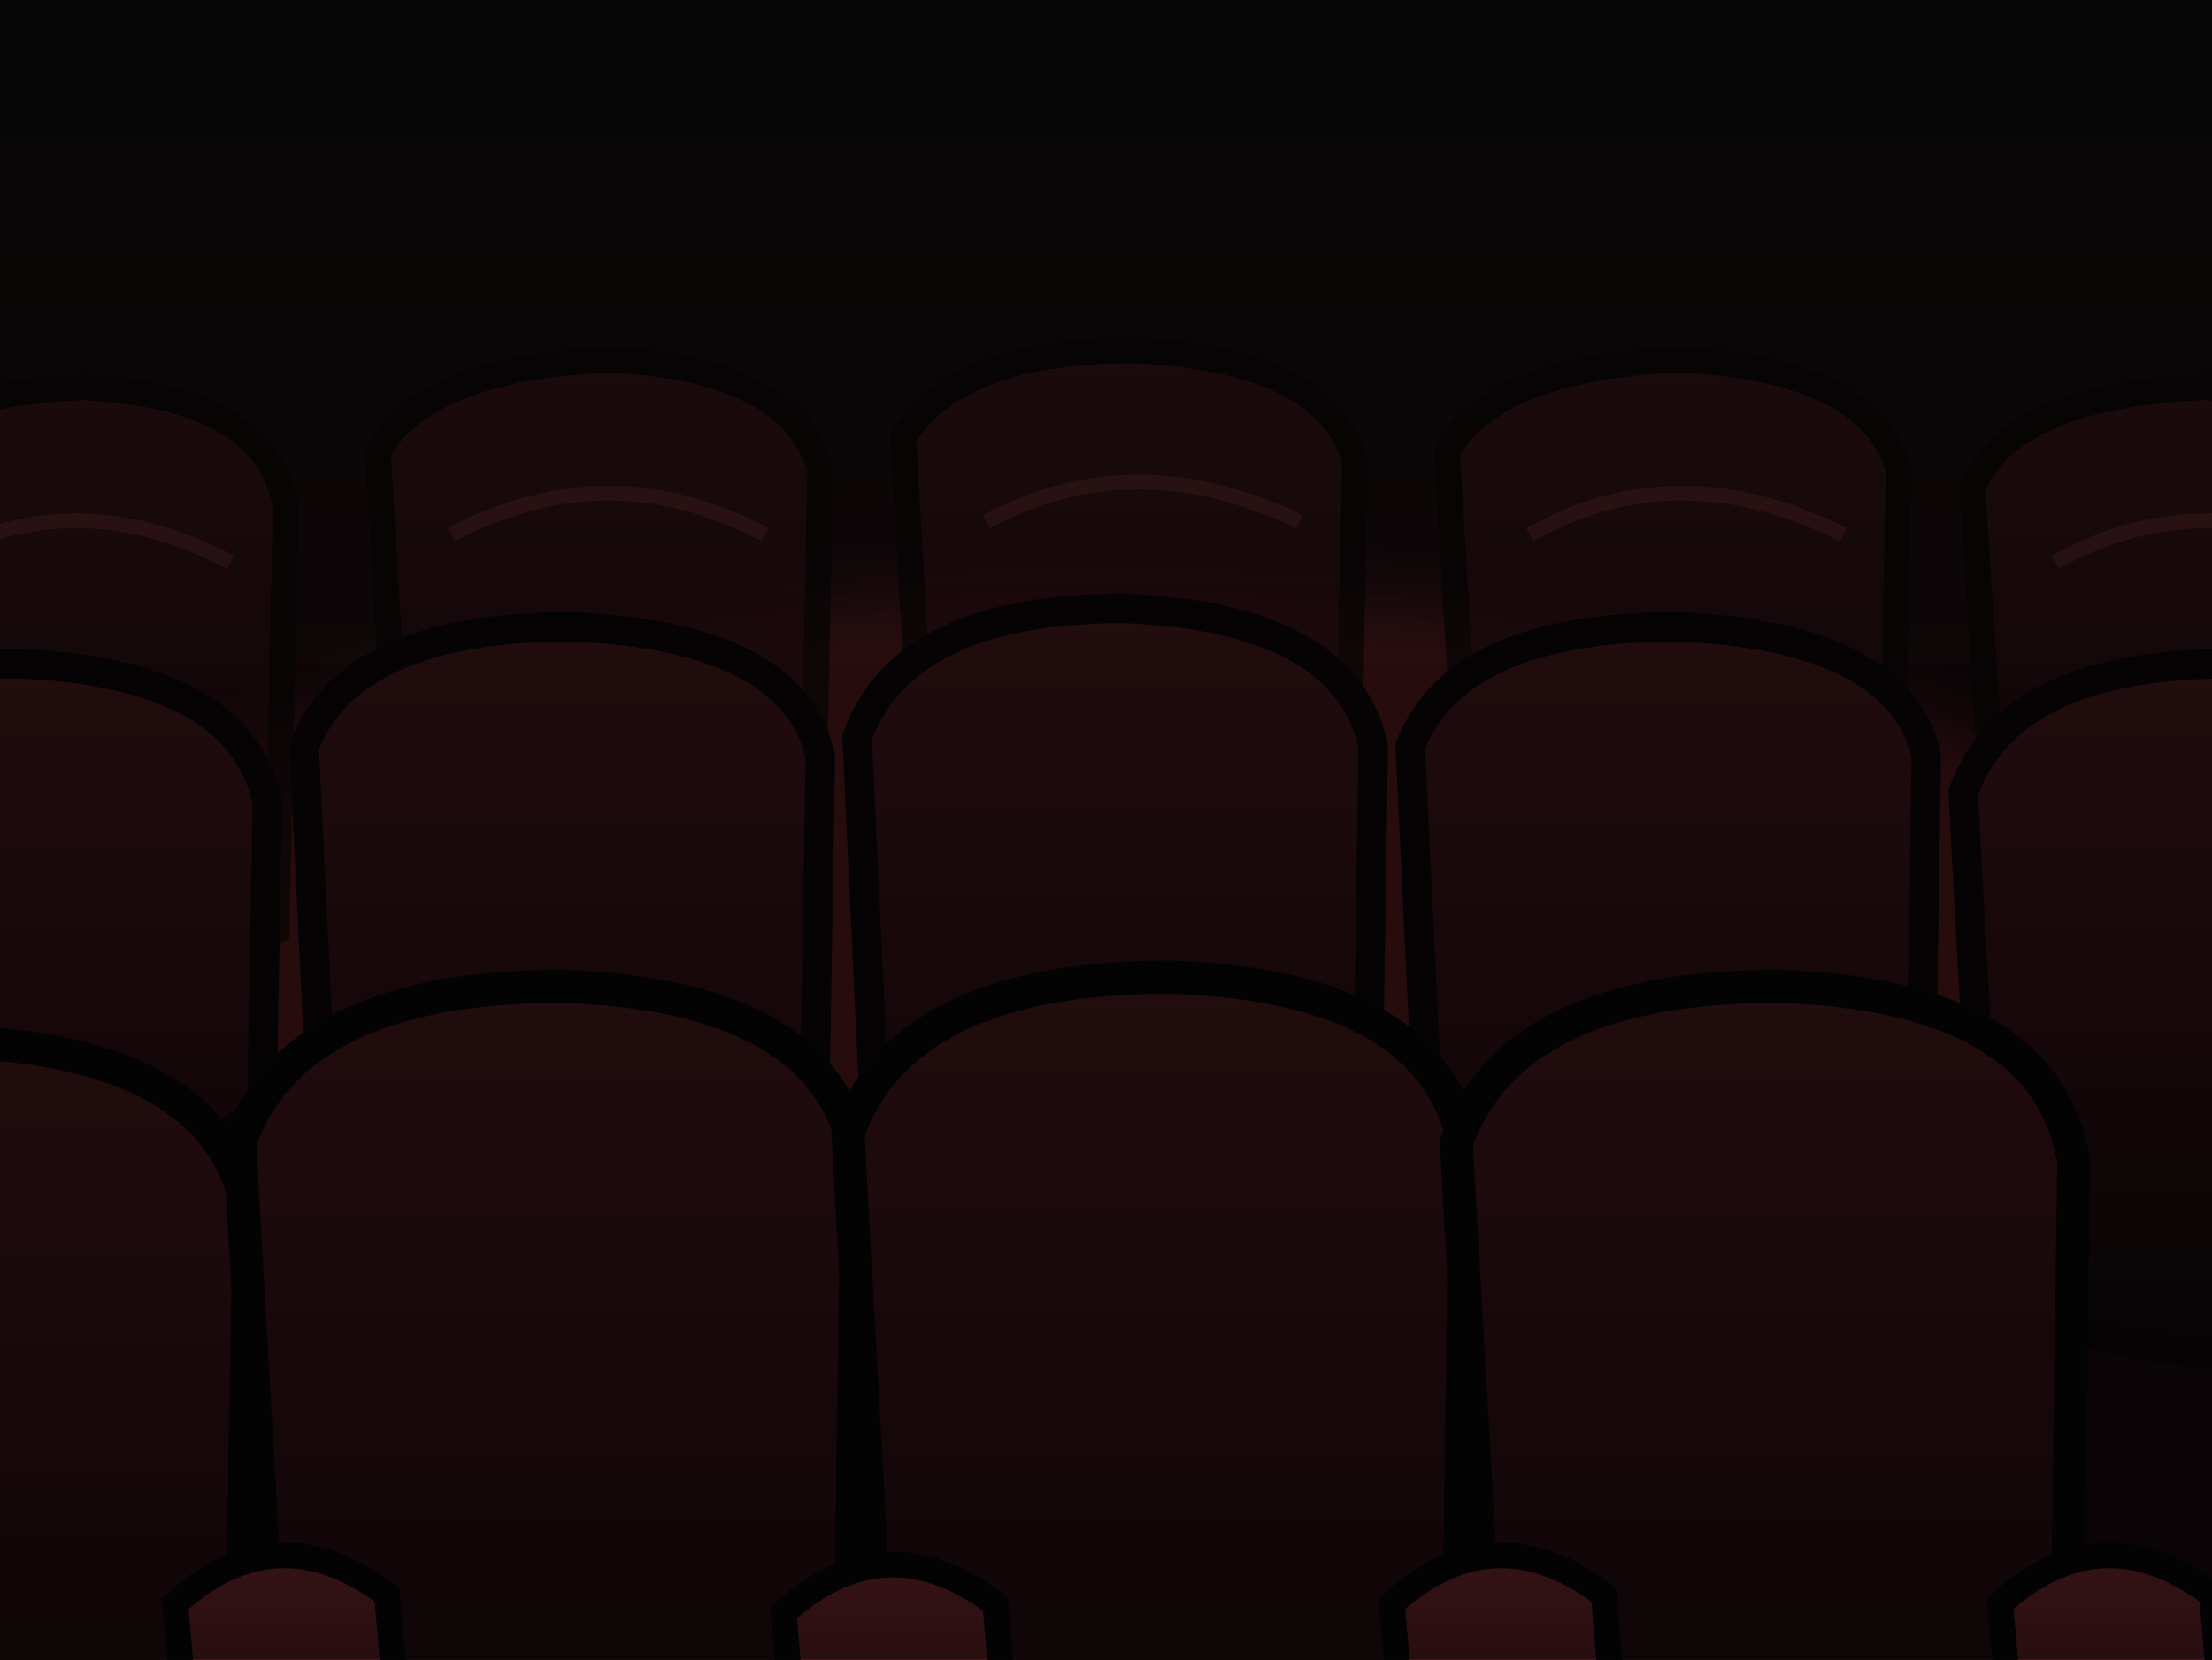
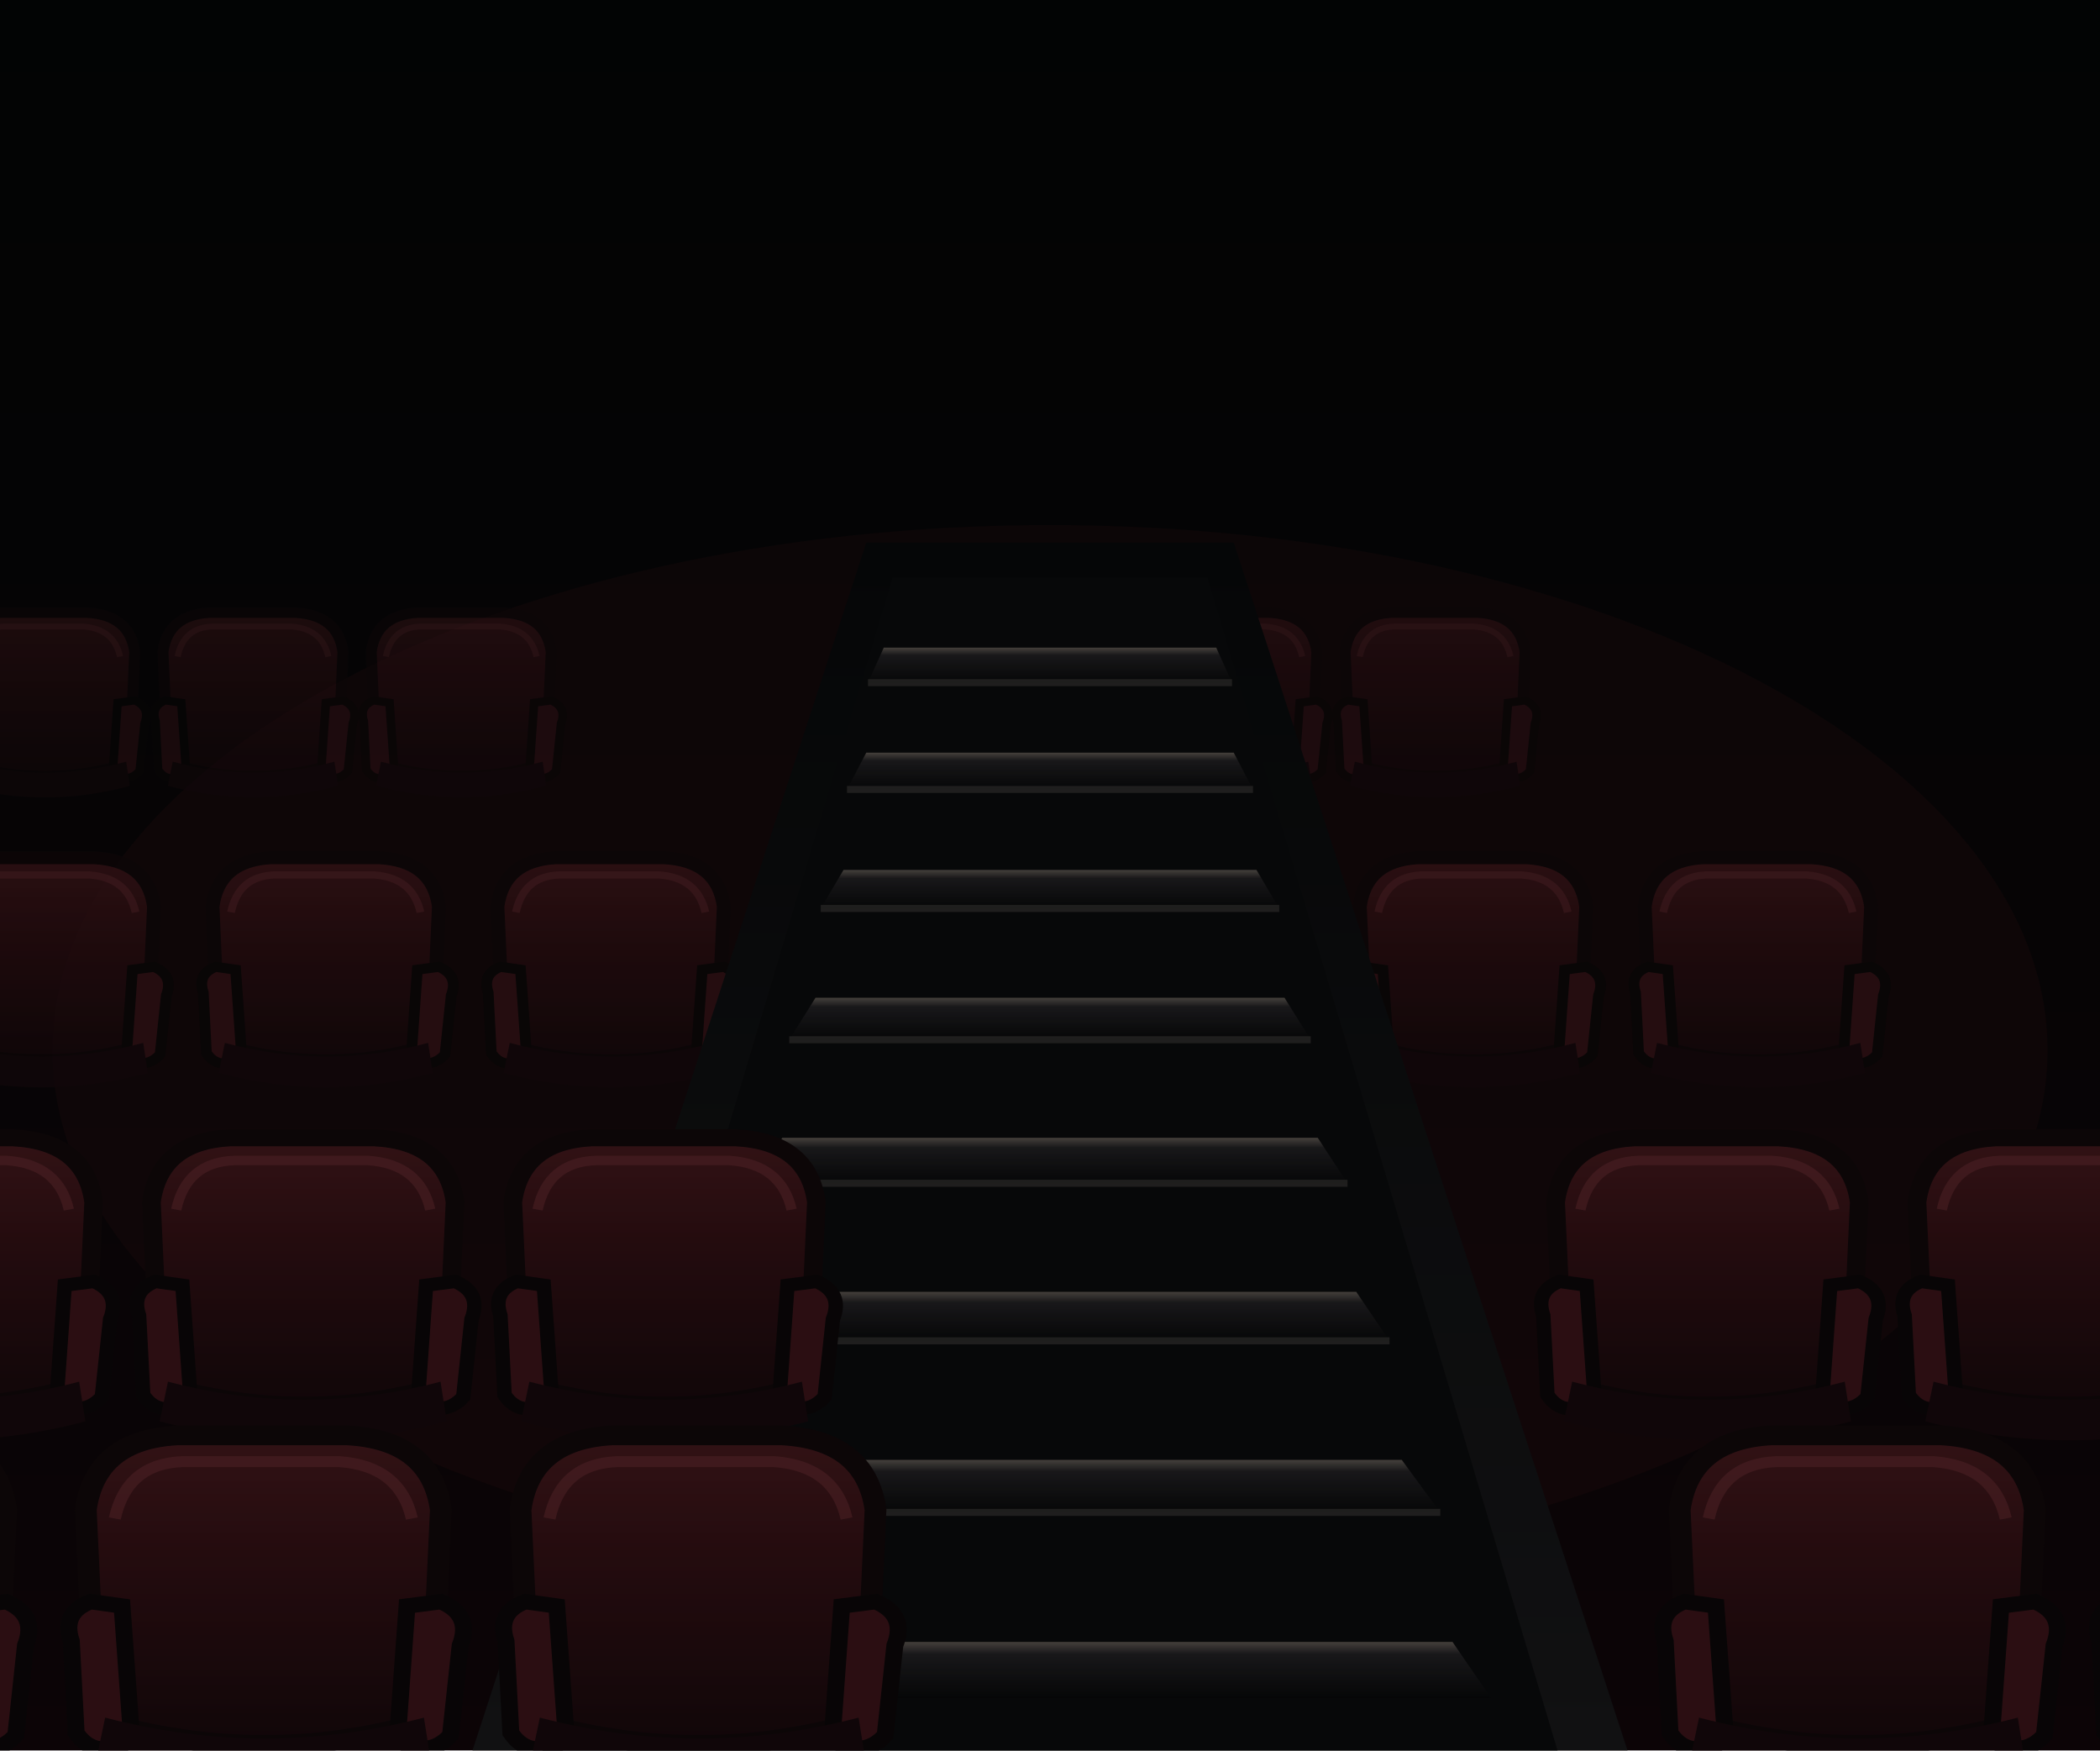
- <svg xmlns="http://www.w3.org/2000/svg" viewBox="0 0 1200 900">
+ <svg xmlns="http://www.w3.org/2000/svg" viewBox="0 0 1200 1000" preserveAspectRatio="xMidYMid slice">
  <defs>
-     <linearGradient id="wall" x2="0" y2="1">
-       <stop stop-color="#090909" />
-       <stop offset=".5" stop-color="#180b0d" />
-       <stop offset="1" stop-color="#030303" />
+     <linearGradient id="bg" x2="0" y2="1">
+       <stop stop-color="#030606" />
+       <stop offset=".48" stop-color="#080607" />
+       <stop offset="1" stop-color="#100609" />
    </linearGradient>
-     <linearGradient id="seat" x2="0" y2="1">
-       <stop stop-color="#351316" />
-       <stop offset=".55" stop-color="#210b0e" />
-       <stop offset="1" stop-color="#090708" />
+     <linearGradient id="velvet" x2="0" y2="1">
+       <stop stop-color="#45191d" />
+       <stop offset=".38" stop-color="#321014" />
+       <stop offset="1" stop-color="#17090c" />
    </linearGradient>
-     <linearGradient id="arm" x2="0" y2="1">
-       <stop stop-color="#541d21" />
-       <stop offset="1" stop-color="#16090b" />
+     <linearGradient id="aisle" x2="0" y2="1">
+       <stop stop-color="#07090a" />
+       <stop offset="1" stop-color="#171719" />
    </linearGradient>
-     <filter id="blur">
-       <feGaussianBlur stdDeviation="18" />
-     </filter>
+     <linearGradient id="step" x2="0" y2="1">
+       <stop stop-color="#68615a" />
+       <stop offset=".22" stop-color="#242326" />
+       <stop offset="1" stop-color="#08090a" />
+     </linearGradient>
+     <g id="seat">
+       <path d="M8 34Q12 2 46 0H116Q151 2 155 34L151 130Q82 153 12 130Z" fill="url(#velvet)" stroke="#10080a" stroke-width="9" />
+       <path d="M20 38Q25 13 48 12H113Q138 14 143 38" fill="none" stroke="#713037" stroke-width="5" opacity=".48" />
+       <path d="M2 94Q-2 81 10 76L23 78L27 139Q12 149 4 136Z" fill="#3b1419" stroke="#0b0708" stroke-width="7" />
+       <path d="M141 78L155 76Q168 82 163 96L159 137Q150 148 137 139Z" fill="#3b1419" stroke="#0b0708" stroke-width="7" />
+       <path d="M16 129Q82 148 148 129L151 150Q82 170 12 150Z" fill="#16090c" />
+     </g>
  </defs>
-   <rect width="1200" height="900" fill="url(#wall)" />
-   <path d="M0 360L1200 360 1200 900 0 900Z" fill="#100709" />
-   <g opacity=".3" filter="url(#blur)" fill="#a52a30">
-     <ellipse cx="600" cy="500" rx="560" ry="180" />
+   <rect width="1200" height="1000" fill="url(#bg)" />
+   <ellipse cx="600" cy="600" rx="570" ry="300" fill="#4a1118" opacity=".17" />
+   <g opacity=".55" transform="translate(0 350) scale(.7 .66)">
+     <use href="#seat" x="-45" />
+     <use href="#seat" x="125" />
+     <use href="#seat" x="295" />
+     <use href="#seat" x="750" />
+     <use href="#seat" x="920" />
+     <use href="#seat" x="1090" />
  </g>
-   <g opacity=".72" transform="translate(0 245)">
-     <g fill="url(#seat)" stroke="#080506" stroke-width="14">
-       <path d="M-80 20Q-60 -30 45 -35Q145 -30 155 30L150 260Q45 300 -55 250Z" />
-       <path d="M205 0Q230 -45 330 -50Q430 -45 445 10L440 260Q330 300 220 255Z" />
-       <path d="M490 -8Q520 -55 615 -55Q720 -50 735 5L730 260Q615 300 505 255Z" />
-       <path d="M785 0Q810 -45 910 -50Q1015 -45 1030 10L1025 260Q910 300 800 255Z" />
-       <path d="M1070 20Q1090 -30 1195 -35Q1290 -30 1305 30L1300 260Q1195 300 1085 250Z" />
-     </g>
-     <g fill="none" stroke="#713037" stroke-width="8" opacity=".5">
-       <path d="M-40 60Q40 15 125 60M245 45Q330 0 415 45M535 38Q615 -5 705 38M830 45Q910 0 1000 45M1115 60Q1195 15 1285 60" />
+   <g opacity=".8" transform="translate(0 490) scale(.88 .82)">
+     <use href="#seat" x="-55" />
+     <use href="#seat" x="130" />
+     <use href="#seat" x="315" />
+     <use href="#seat" x="690" />
+     <use href="#seat" x="875" />
+     <use href="#seat" x="1060" />
+   </g>
+   <path d="M495 310H705L930 1000H270Z" fill="url(#aisle)" />
+   <path d="M510 330H690L890 1000H310Z" fill="#0a0b0c" />
+   <g opacity=".9">
+     <path d="M505 370H695L704 390H496Z" fill="url(#step)" />
+     <path d="M495 430H705L716 451H484Z" fill="url(#step)" />
+     <path d="M482 497H718L731 519H469Z" fill="url(#step)" />
+     <path d="M466 570H734L749 594H451Z" fill="url(#step)" />
+     <path d="M447 650H753L770 676H430Z" fill="url(#step)" />
+     <path d="M425 738H775L794 766H406Z" fill="url(#step)" />
+     <path d="M399 834H801L823 864H377Z" fill="url(#step)" />
+     <path d="M370 938H830L852 970H348Z" fill="url(#step)" />
+     <g stroke="#aaa29a" stroke-width="4" opacity=".23">
+       <path d="M496 390H704M484 451H716M469 519H731M451 594H749M430 676H770M406 766H794M377 864H823" />
    </g>
  </g>
-   <g transform="translate(-65 405)">
-     <g fill="url(#seat)" stroke="#080506" stroke-width="16">
-       <path d="M-70 25Q-45 -45 75 -45Q195 -40 210 30L205 310Q75 355 -55 300Z" />
-       <path d="M230 0Q255 -65 375 -65Q495 -60 510 5L505 320Q375 360 245 310Z" />
-       <path d="M530 -5Q555 -75 675 -75Q795 -70 810 0L805 325Q675 365 545 315Z" />
-       <path d="M830 0Q855 -65 975 -65Q1095 -60 1110 5L1105 320Q975 360 845 310Z" />
-       <path d="M1130 25Q1155 -45 1275 -45Q1395 -40 1410 30L1405 310Q1275 355 1145 300Z" />
-     </g>
-     <g fill="url(#arm)" stroke="#080506" stroke-width="12">
-       <path d="M-65 210Q-25 175 25 205L35 320Q-15 345 -55 315Z" />
-       <path d="M185 210Q225 175 275 205L285 320Q235 345 195 315Z" />
-       <path d="M465 215Q505 180 555 210L565 325Q515 350 475 320Z" />
-       <path d="M785 215Q825 180 875 210L885 325Q835 350 795 320Z" />
-       <path d="M1085 210Q1125 175 1175 205L1185 320Q1135 345 1095 315Z" />
-     </g>
+   <g transform="translate(-35 650) scale(1.18 1.08)">
+     <use href="#seat" x="-80" />
+     <use href="#seat" x="95" />
+     <use href="#seat" x="270" />
+     <use href="#seat" x="775" />
+     <use href="#seat" x="950" />
+     <use href="#seat" x="1125" />
  </g>
-   <g transform="translate(-125 625)">
-     <g fill="url(#seat)" stroke="#070506" stroke-width="18">
-       <path d="M-75 25Q-45 -60 100 -60Q245 -55 260 35L255 350Q100 405 -55 340Z" />
-       <path d="M255 -5Q285 -90 430 -90Q575 -85 590 5L585 365Q430 410 275 345Z" />
-       <path d="M585 -10Q615 -95 760 -95Q905 -90 920 0L915 370Q760 415 605 350Z" />
-       <path d="M915 -5Q945 -90 1090 -90Q1235 -85 1250 5L1245 365Q1090 410 935 345Z" />
-     </g>
-     <g fill="url(#arm)" stroke="#050405" stroke-width="14">
-       <path d="M-60 245Q-5 195 55 240L65 360Q5 395 -50 355Z" />
-       <path d="M220 245Q275 195 335 240L345 360Q285 395 230 355Z" />
-       <path d="M550 250Q605 200 665 245L675 365Q615 400 560 360Z" />
-       <path d="M880 245Q935 195 995 240L1005 360Q945 395 890 355Z" />
-       <path d="M1210 245Q1265 195 1325 240L1335 360Q1275 395 1220 355Z" />
-     </g>
+   <g transform="translate(-100 820) scale(1.38 1.25)">
+     <use href="#seat" x="-80" />
+     <use href="#seat" x="100" />
+     <use href="#seat" x="280" />
+     <use href="#seat" x="760" />
+     <use href="#seat" x="940" />
+     <use href="#seat" x="1120" />
  </g>
-   <rect width="1200" height="900" fill="#000" opacity=".36" />
+   <rect width="1200" height="1000" fill="#000" opacity=".28" />
</svg>
